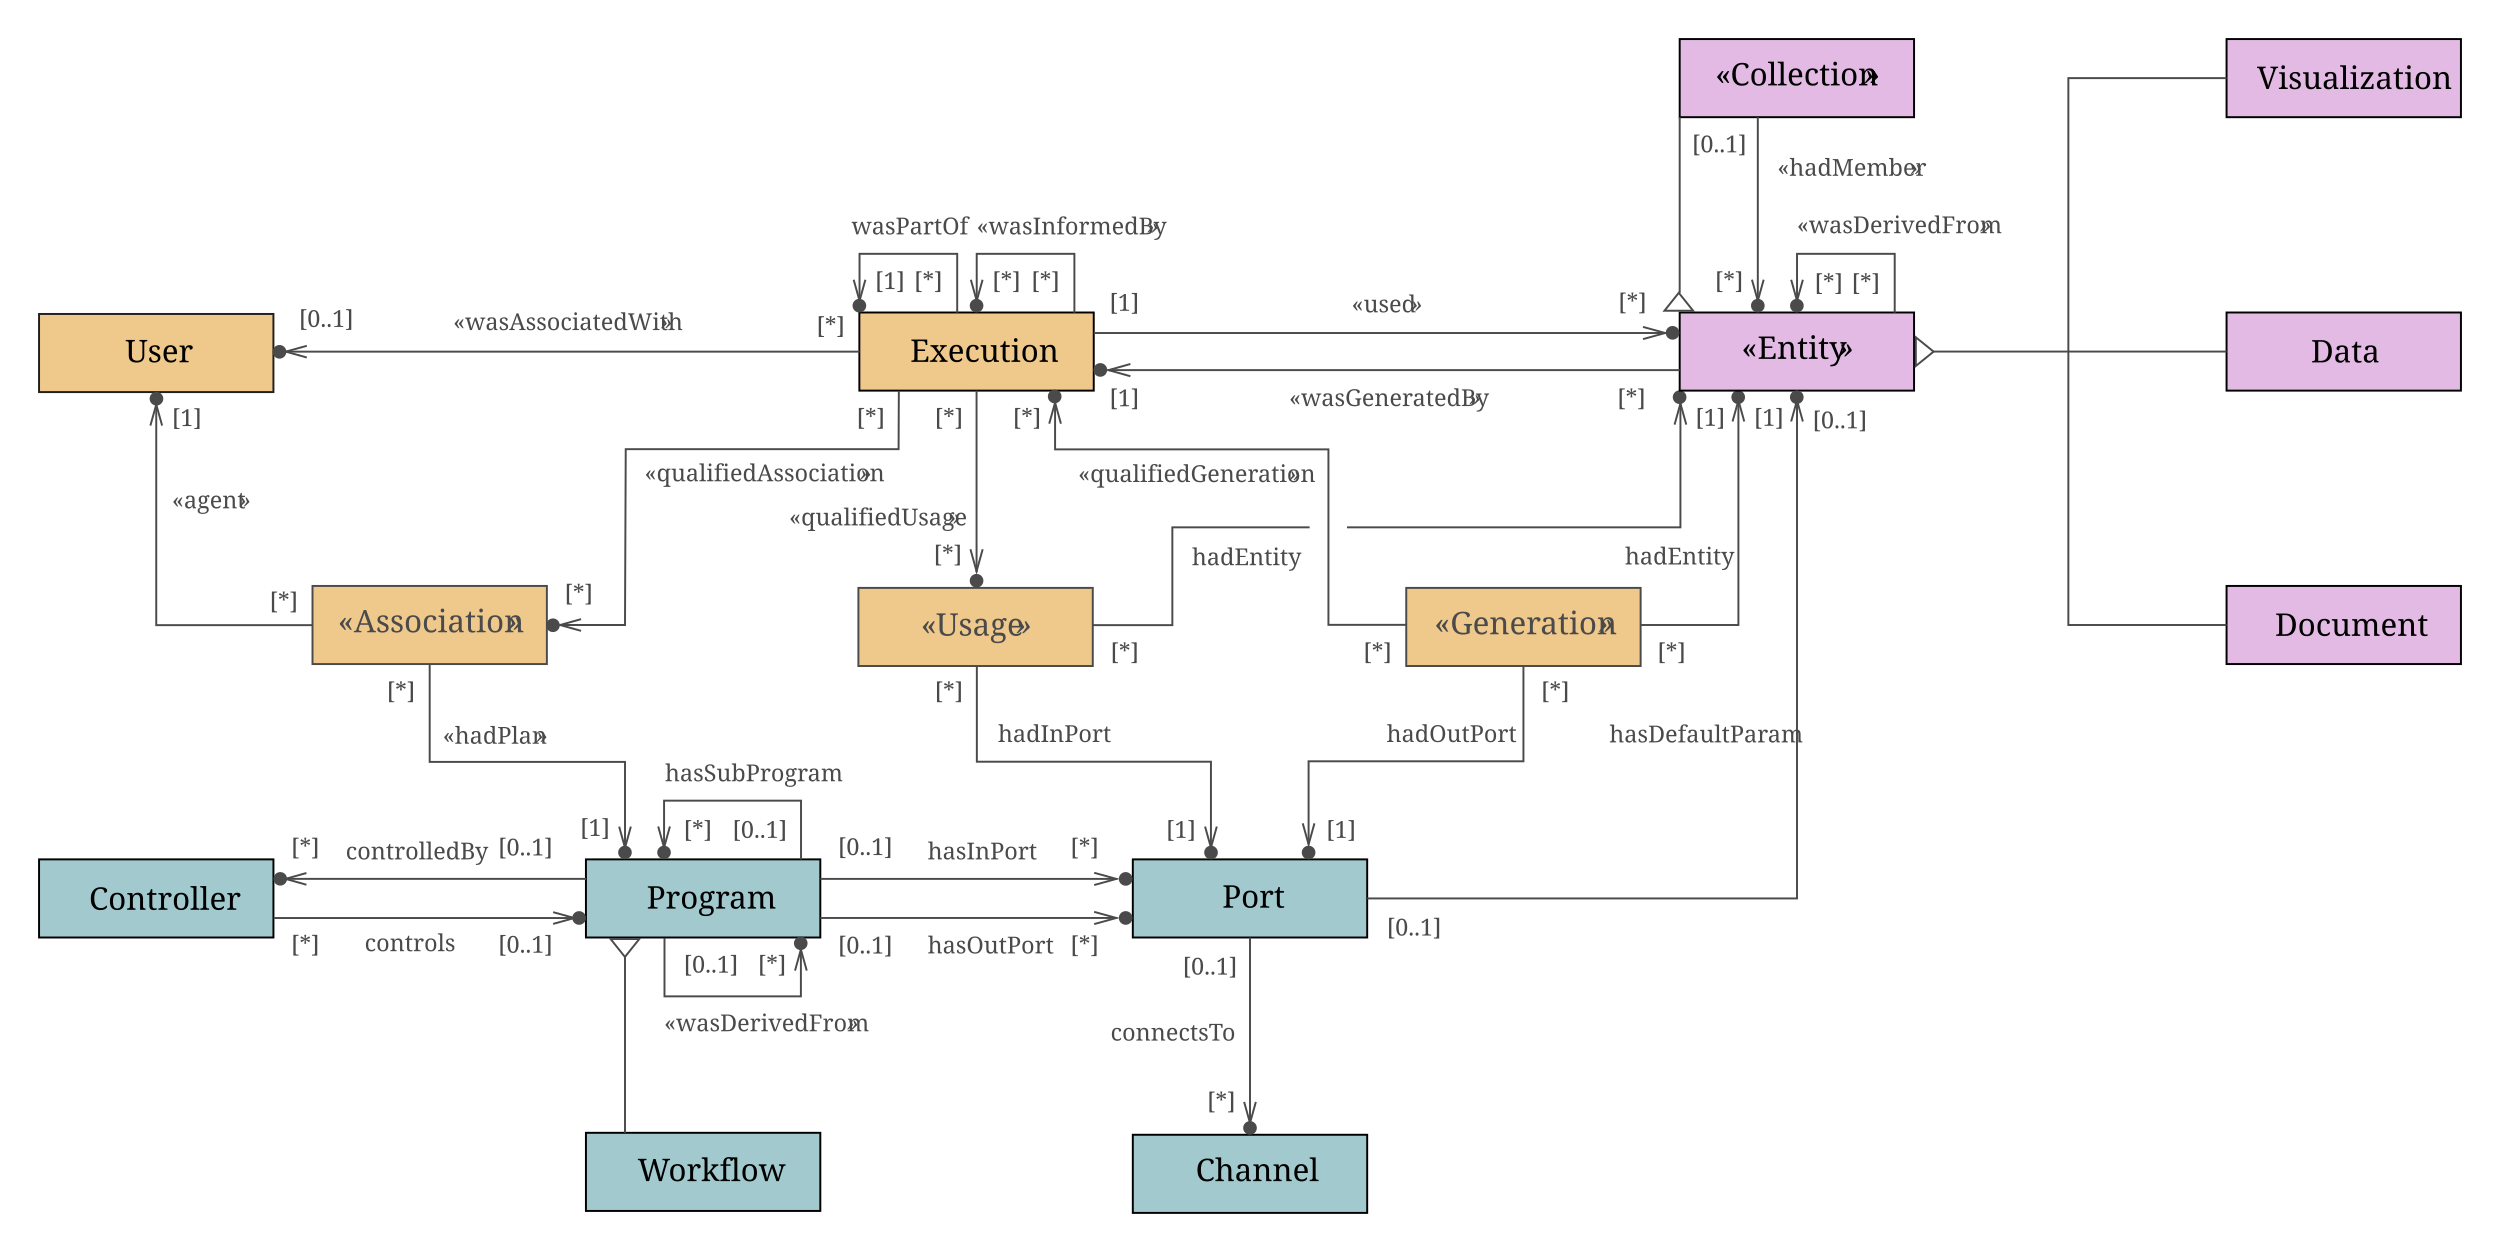
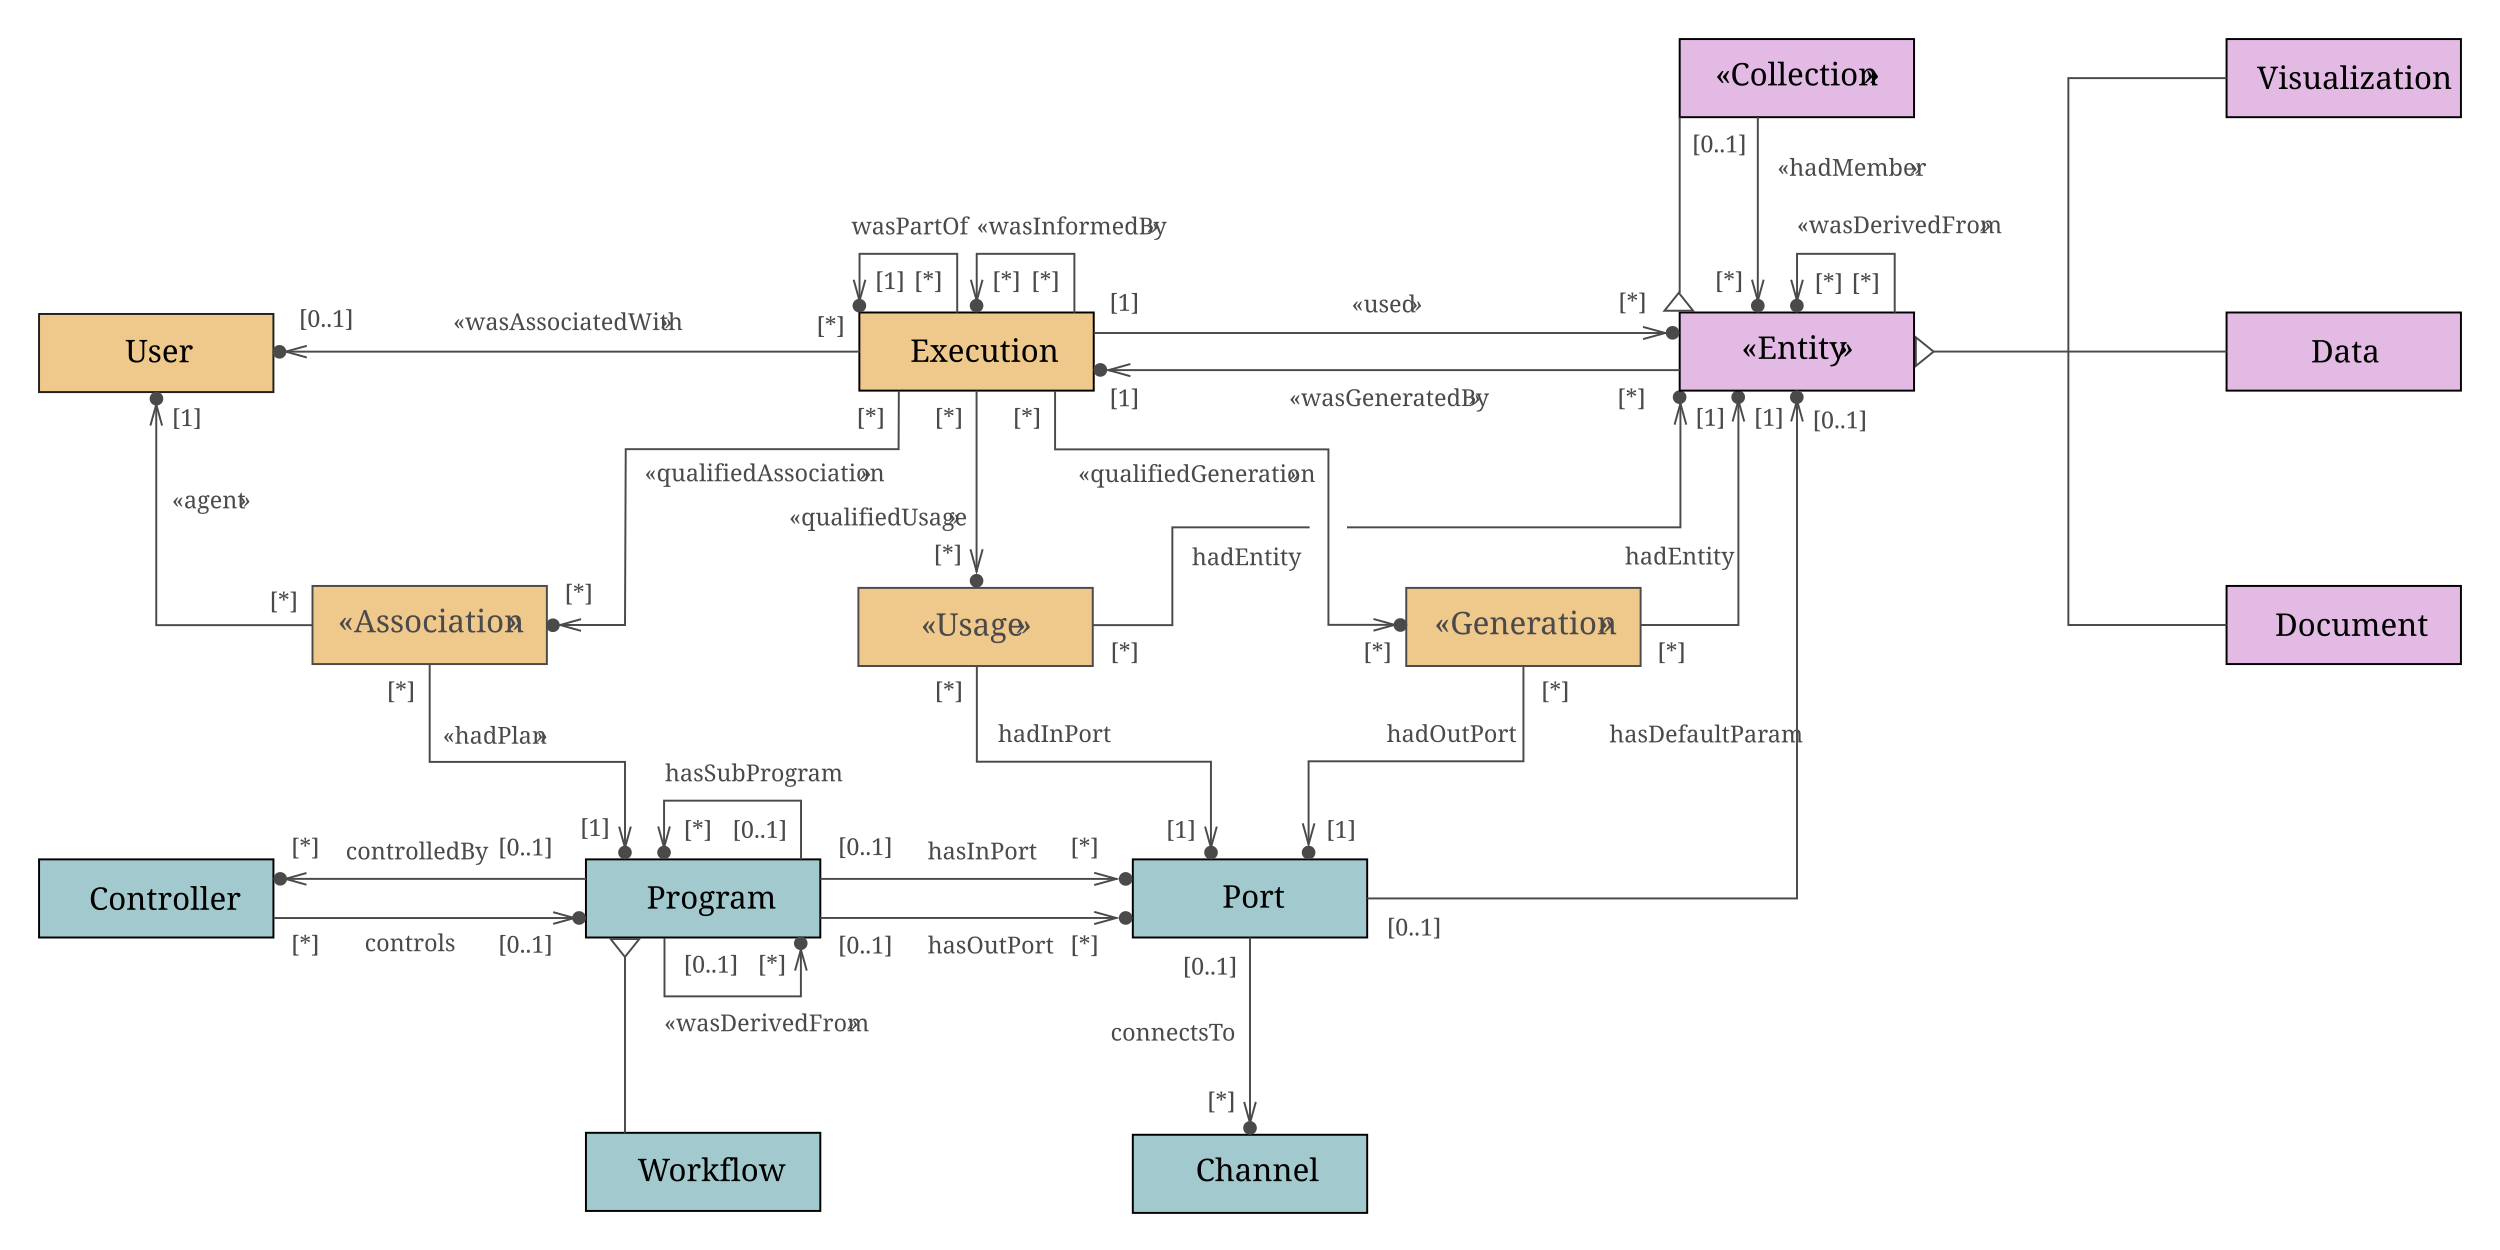
<svg xmlns="http://www.w3.org/2000/svg" width="1280px" height="640px" viewBox="0 0 1280 640" version="1.1">
  <defs />
  <g id="Page-1" stroke="none" stroke-width="1" fill="none" fill-rule="evenodd">
    <g id="provone-model">
      <g id="Path-+-Path" transform="translate(559, 206)" stroke="#4A4A4A">
        <polyline id="Path" points="0.557 114.071 41.244 114.071 41.244 63.996 111.53 63.996" />
        <path d="M130.663,63.996 L301.378,63.996 L301.378,0.601" id="Path" />
        <path id="Path-decoration-1" d="M304.378,11.401 L301.378,0.601 L298.378,11.401" />
      </g>
      <path d="M889.961,206.361 C891.618,206.361 892.961,205.018 892.961,203.361 C892.961,201.704 891.618,200.361 889.961,200.361 C888.304,200.361 886.961,201.704 886.961,203.361 C886.961,205.018 888.304,206.361 889.961,206.361 Z" id="Oval-3" stroke="#4A4A4A" fill="#4A4A4A" transform="translate(889.9608, 203.3608) rotate(156) translate(-889.9608, -203.3608) " />
      <path d="M859.961,206.361 C861.618,206.361 862.961,205.018 862.961,203.361 C862.961,201.704 861.618,200.361 859.961,200.361 C858.304,200.361 856.961,201.704 856.961,203.361 C856.961,205.018 858.304,206.361 859.961,206.361 Z" id="Oval-3" stroke="#4A4A4A" fill="#4A4A4A" transform="translate(859.9608, 203.3608) rotate(156) translate(-859.9608, -203.3608) " />
      <g id="User-Box-+-User" transform="translate(19.99237, 160.75)">
        <rect id="User-Box" stroke="#202020" fill="#EFC98C" x="0" y="0" width="120" height="40" />
        <text id="User" font-family="Cambria" font-size="16" font-weight="normal" fill="#000000">
          <tspan x="44.168" y="24.73">User</tspan>
        </text>
      </g>
      <g id="Execution-Box-+-Execution" transform="translate(438.9924, 160)">
        <rect id="Execution-Box" stroke="#000000" fill="#EFC98C" x="1" y="0" width="120" height="40" />
        <text id="Execution" font-family="Cambria" font-size="16" font-weight="normal" fill="#000000">
          <tspan x="27.043" y="25.27">Execution</tspan>
        </text>
      </g>
      <g id="Association-Box-+-Association" transform="translate(160, 300)">
        <rect id="Association-Box" stroke="#4A4A4A" fill="#EFC98C" x="0" y="0" width="120" height="40" />
        <text id="«Association»" font-family="Cambria" font-size="16" font-weight="normal" fill="#4A4A4A">
          <tspan x="12.945" y="23.734">«Association</tspan>
          <tspan x="99.555" y="23.734" font-family="Cambria-Italic, Cambria" font-style="italic">»</tspan>
        </text>
      </g>
      <g id="Association-Box-+-Association-2" transform="translate(439.5, 301)">
        <rect id="Association-Box" stroke="#4A4A4A" fill="#EFC98C" x="0" y="0" width="120" height="40" />
        <text id="«Usage»" font-family="Cambria" font-size="16" font-weight="normal" fill="#4A4A4A">
          <tspan x="31.965" y="24.471">«</tspan>
          <tspan x="39.77" y="24.471">Usage</tspan>
          <tspan x="80.535" y="24.471" font-family="Cambria-Italic, Cambria" font-style="italic">»</tspan>
        </text>
      </g>
      <g id="Association-Box-+-Association-3" transform="translate(720, 301)">
        <rect id="Association-Box" stroke="#4A4A4A" fill="#EFC98C" x="0" y="0" width="120" height="40" />
        <text id="«Generation»" font-family="Cambria" font-size="16" font-weight="normal" fill="#4A4A4A">
          <tspan x="14.336" y="23.734">«Generation</tspan>
          <tspan x="98.164" y="23.734" font-family="Cambria-Italic, Cambria" font-style="italic">»</tspan>
        </text>
      </g>
      <g id="Data-Box-+-Data" transform="translate(860, 160)">
        <rect id="Data-Box" stroke="#000000" fill="#E2BAE4" x="0" y="0" width="120" height="40" />
        <text id="«Entity»" font-family="Cambria" font-size="16" font-weight="normal" fill="#000000">
          <tspan x="31.613" y="23.734">«Entity</tspan>
          <tspan x="80.887" y="23.734" font-family="Cambria-Italic, Cambria" font-style="italic">»</tspan>
        </text>
      </g>
      <g id="Data-Box-+-Data-2" transform="translate(1140, 160)">
        <rect id="Data-Box" stroke="#000000" fill="#E2BAE4" x="0" y="0" width="120" height="40" />
        <text id="Data" font-family="Cambria" font-size="16" font-weight="normal" fill="#000000">
          <tspan x="43.2" y="25.56">Data</tspan>
        </text>
      </g>
      <g id="Data-Box-+-Data-5" transform="translate(1140, 300)">
        <rect id="Data-Box" stroke="#000000" fill="#E2BAE4" x="0" y="0" width="120" height="40" />
        <text id="Document" font-family="Cambria" font-size="16" font-weight="normal" fill="#000000">
          <tspan x="24.785" y="25.56">Document</tspan>
        </text>
      </g>
      <g id="Data-Box-+-Data-4" transform="translate(1140, 20)">
        <rect id="Data-Box" stroke="#000000" fill="#E2BAE4" x="0" y="0" width="120" height="40" />
        <text id="Visualization" font-family="Cambria" font-size="16" font-weight="normal" fill="#000000">
          <tspan x="15.609" y="25.56">Visualization</tspan>
        </text>
      </g>
      <g id="Collection-Box-+-Collection" transform="translate(860, 20)">
        <rect id="Collection-Box" stroke="#000000" fill="#E2BAE4" x="0" y="0" width="120" height="40" />
        <text id="«Collection»" font-family="Cambria" font-size="16" font-weight="normal" fill="#000000">
          <tspan x="18.188" y="23.734">«</tspan>
          <tspan x="25.992" y="23.734">Collection</tspan>
          <tspan x="94.312" y="23.734" font-family="Cambria-Italic, Cambria" font-style="italic">»</tspan>
        </text>
      </g>
      <g id="Controller-Box-+-Controller" transform="translate(20, 440)">
        <rect id="Controller-Box" stroke="#000000" fill="#A2CACE" x="0" y="0" width="120" height="40" />
        <text id="Controller" font-family="Cambria" font-size="16" font-weight="normal" fill="#000000">
          <tspan x="25.573" y="25.811">Controller</tspan>
        </text>
      </g>
      <rect id="Program-Box" stroke="#000000" fill="#A2CACE" x="300" y="440" width="120" height="40" />
      <text id="Program" font-family="Cambria" font-size="16" font-weight="normal" fill="#000000">
        <tspan x="331.078" y="465.199">Program</tspan>
      </text>
      <g id="Workflow-Box-+-Workflow" transform="translate(300, 580)">
        <rect id="Workflow-Box" stroke="#000000" fill="#A2CACE" x="0" y="0" width="120" height="40" />
        <text id="Workflow" font-family="Cambria" font-size="16" font-weight="normal" fill="#000000">
          <tspan x="26.444" y="24.73">Workflow</tspan>
        </text>
      </g>
      <g id="Container-Box-+-Channel" transform="translate(580, 581)">
        <rect id="Container-Box" stroke="#000000" fill="#A2CACE" x="0" y="0" width="120" height="40" />
        <text id="Channel" font-family="Cambria" font-size="16" font-weight="normal" fill="#000000">
          <tspan x="32.176" y="23.734">Channel</tspan>
        </text>
      </g>
      <g id="InputPort-Box-+-InputPort" transform="translate(580, 440)">
        <rect id="InputPort-Box" stroke="#000000" fill="#A2CACE" x="0" y="0" width="120" height="40" />
        <text id="Port" font-family="Cambria" font-size="16" font-weight="normal" fill="#000000">
          <tspan x="45.795" y="24.73">Port</tspan>
        </text>
      </g>
      <text id="wasPartOf" font-family="Cambria" font-size="12" font-weight="normal" fill="#4A4A4A">
        <tspan x="435.992" y="120">wasPartOf</tspan>
      </text>
      <text id="«hadMember»" font-family="Cambria" font-size="12" font-weight="normal" fill="#4A4A4A">
        <tspan x="910" y="90">«hadMember</tspan>
        <tspan x="977.998" y="90" font-family="Cambria-Italic, Cambria" font-style="italic">»</tspan>
      </text>
      <text id="«wasDerivedFrom»" font-family="Cambria" font-size="12" font-weight="normal" fill="#4A4A4A">
        <tspan x="340" y="528">«wasDerivedFrom</tspan>
        <tspan x="433.457" y="528" font-family="Cambria-Italic, Cambria" font-style="italic">»</tspan>
      </text>
      <text id="hasSubProgram" font-family="Cambria" font-size="12" font-weight="normal" fill="#4A4A4A">
        <tspan x="340.5" y="400">hasSubProgram</tspan>
      </text>
      <text id="«hadPlan»" font-family="Cambria" font-size="12" font-weight="normal" fill="#4A4A4A">
        <tspan x="226.683" y="380.801">«hadPlan</tspan>
        <tspan x="274.302" y="380.801" font-family="Cambria-Italic, Cambria" font-style="italic">»</tspan>
      </text>
      <text id="controlledBy" font-family="Cambria" font-size="12" font-weight="normal" fill="#4A4A4A">
        <tspan x="177" y="440">controlledBy</tspan>
      </text>
      <text id="controls" font-family="Cambria" font-size="12" font-weight="normal" fill="#4A4A4A">
        <tspan x="186.683" y="487">controls</tspan>
      </text>
      <text id="[*]" font-family="Cambria" font-size="12" font-weight="normal" fill="#4A4A4A">
        <tspan x="149" y="487.735">[*]</tspan>
      </text>
      <text id="[*]-5" font-family="Cambria" font-size="12" font-weight="normal" fill="#4A4A4A">
        <tspan x="388" y="498">[*]</tspan>
      </text>
      <text id="[*]-2" font-family="Cambria" font-size="12" font-weight="normal" fill="#4A4A4A">
        <tspan x="149.008" y="438">[*]</tspan>
      </text>
      <text id="[*]-12" font-family="Cambria" font-size="12" font-weight="normal" fill="#4A4A4A">
        <tspan x="507.992" y="148">[*]</tspan>
      </text>
      <text id="[*]-13" font-family="Cambria" font-size="12" font-weight="normal" fill="#4A4A4A">
        <tspan x="527.992" y="148">[*]</tspan>
      </text>
      <text id="[*]-17" font-family="Cambria" font-size="12" font-weight="normal" fill="#4A4A4A">
        <tspan x="878" y="148">[*]</tspan>
      </text>
      <text id="«wasDerivedFrom»" font-family="Cambria" font-size="12" font-weight="normal" fill="#4A4A4A">
        <tspan x="920" y="119.4">«wasDerivedFrom</tspan>
        <tspan x="1013.457" y="119.4" font-family="Cambria-Italic, Cambria" font-style="italic">»</tspan>
      </text>
      <text id="[*]-18" font-family="Cambria" font-size="12" font-weight="normal" fill="#4A4A4A">
        <tspan x="948" y="149">[*]</tspan>
      </text>
      <text id="[*]-19" font-family="Cambria" font-size="12" font-weight="normal" fill="#4A4A4A">
        <tspan x="929" y="149">[*]</tspan>
      </text>
      <text id="[0..1]" font-family="Cambria" font-size="12" font-weight="normal" fill="#4A4A4A">
        <tspan x="866.263" y="78">[0..1]</tspan>
      </text>
      <text id="[0..1]-3" font-family="Cambria" font-size="12" font-weight="normal" fill="#4A4A4A">
        <tspan x="928" y="219.303">[0..1]</tspan>
      </text>
      <text id="[0..1]" font-family="Cambria" font-size="12" font-weight="normal" fill="#4A4A4A">
        <tspan x="710" y="479">[0..1]</tspan>
      </text>
      <text id="[*]-14" font-family="Cambria" font-size="12" font-weight="normal" fill="#4A4A4A">
        <tspan x="467.992" y="148">[*]</tspan>
      </text>
      <text id="[1]" font-family="Cambria" font-size="12" font-weight="normal" fill="#4A4A4A">
        <tspan x="447.992" y="148">[1]</tspan>
      </text>
      <text id="[*]-9" font-family="Cambria" font-size="12" font-weight="normal" fill="#4A4A4A">
        <tspan x="198" y="358">[*]</tspan>
      </text>
      <text id="[*]-6" font-family="Cambria" font-size="12" font-weight="normal" fill="#4A4A4A">
        <tspan x="350" y="429">[*]</tspan>
      </text>
      <text id="[0..1]" font-family="Cambria" font-size="12" font-weight="normal" fill="#4A4A4A">
        <tspan x="255" y="487.801">[0..1]</tspan>
      </text>
      <text id="[0..1]" font-family="Cambria" font-size="12" font-weight="normal" fill="#4A4A4A">
        <tspan x="350" y="498">[0..1]</tspan>
      </text>
      <text id="hasOutPort" font-family="Cambria" font-size="12" font-weight="normal" fill="#4A4A4A">
        <tspan x="475" y="488.158">hasOutPort</tspan>
      </text>
      <text id="[*]-7" font-family="Cambria" font-size="12" font-weight="normal" fill="#4A4A4A">
        <tspan x="548" y="488">[*]</tspan>
      </text>
      <text id="[0..1]" font-family="Cambria" font-size="12" font-weight="normal" fill="#4A4A4A">
        <tspan x="429" y="488.199">[0..1]</tspan>
      </text>
      <text id="[1]-7" font-family="Cambria" font-size="12" font-weight="normal" fill="#4A4A4A">
        <tspan x="297" y="428">[1]</tspan>
      </text>
      <text id="«wasAssociatedWith»" font-family="Cambria" font-size="12" font-weight="normal" fill="#4A4A4A">
        <tspan x="232" y="169">«wasAssociatedWith</tspan>
        <tspan x="338.119" y="169" font-family="Cambria-Italic, Cambria" font-style="italic">»</tspan>
      </text>
      <text id="«agent»" font-family="Cambria" font-size="12" font-weight="normal" fill="#4A4A4A">
        <tspan x="88" y="260.25">«agent</tspan>
        <tspan x="122.254" y="260.25" font-family="Cambria-Italic, Cambria" font-style="italic">»</tspan>
      </text>
      <text id="[1]" font-family="Cambria" font-size="12" font-weight="normal" fill="#4A4A4A">
        <tspan x="88" y="218.132">[1]</tspan>
      </text>
      <text id="[0..1]" font-family="Cambria" font-size="12" font-weight="normal" fill="#4A4A4A">
        <tspan x="153" y="167.403">[0..1]</tspan>
      </text>
      <text id="[*]" font-family="Cambria" font-size="12" font-weight="normal" fill="#4A4A4A">
        <tspan x="138" y="312">[*]</tspan>
      </text>
      <text id="[*]-11" font-family="Cambria" font-size="12" font-weight="normal" fill="#4A4A4A">
        <tspan x="417.992" y="171">[*]</tspan>
      </text>
      <text id="[*]-10" font-family="Cambria" font-size="12" font-weight="normal" fill="#4A4A4A">
        <tspan x="438.535" y="218">[*]</tspan>
      </text>
      <text id="[*]-22" font-family="Cambria" font-size="12" font-weight="normal" fill="#4A4A4A">
        <tspan x="478.535" y="218">[*]</tspan>
      </text>
      <text id="[*]-25" font-family="Cambria" font-size="12" font-weight="normal" fill="#4A4A4A">
        <tspan x="478.535" y="358">[*]</tspan>
      </text>
      <text id="[*]-28" font-family="Cambria" font-size="12" font-weight="normal" fill="#4A4A4A">
        <tspan x="789" y="358">[*]</tspan>
      </text>
      <text id="[*]" font-family="Cambria" font-size="12" font-weight="normal" fill="#4A4A4A">
        <tspan x="518.535" y="218">[*]</tspan>
      </text>
      <text id="[*]-26" font-family="Cambria" font-size="12" font-weight="normal" fill="#4A4A4A">
        <tspan x="568.535" y="338">[*]</tspan>
      </text>
      <text id="[*]-27" font-family="Cambria" font-size="12" font-weight="normal" fill="#4A4A4A">
        <tspan x="848.535" y="338">[*]</tspan>
      </text>
      <text id="[*]" font-family="Cambria" font-size="12" font-weight="normal" fill="#4A4A4A">
        <tspan x="289" y="308">[*]</tspan>
      </text>
      <text id="[*]" font-family="Cambria" font-size="12" font-weight="normal" fill="#4A4A4A">
        <tspan x="478" y="288">[*]</tspan>
      </text>
      <text id="[*]" font-family="Cambria" font-size="12" font-weight="normal" fill="#4A4A4A">
        <tspan x="698" y="338">[*]</tspan>
      </text>
      <text id="[0..1]" font-family="Cambria" font-size="12" font-weight="normal" fill="#4A4A4A">
        <tspan x="255" y="438">[0..1]</tspan>
      </text>
      <text id="[0..1]" font-family="Cambria" font-size="12" font-weight="normal" fill="#4A4A4A">
        <tspan x="375" y="429">[0..1]</tspan>
      </text>
      <g id="Collection-Subclass-arrow" transform="translate(852, 60)" stroke="#4A4A4A">
        <polygon id="Triangle-1" points="0.194 99.099 7.535 89.92 14.876 99.099" />
        <path d="M8,89.5 L8,0.5" id="Line" stroke-linecap="square" />
      </g>
      <g id="Collection-Subclass-arrow-2" transform="translate(1060, 180) rotate(-270) translate(-1060, -180) translate(1052.5, 100)" stroke="#4A4A4A">
        <polygon id="Triangle-1" points="0.194 159.098 7.535 150.003 14.876 159.098" />
        <path d="M7.5,149.586 L7.5,0.499" id="Line" stroke-linecap="square" />
      </g>
      <g id="Workflow-Subclass-arrow" transform="translate(319.5, 530.5) rotate(-180) translate(-319.5, -530.5) translate(311.5, 480)" stroke="#4A4A4A">
        <polygon id="Triangle-1" points="0.19 100.225 7.531 91.047 14.872 100.225" />
        <path d="M7.5,90.5 L7.5,1.499" id="Line" stroke-linecap="square" />
      </g>
      <text id="hasInPort" font-family="Cambria" font-size="12" font-weight="normal" fill="#4A4A4A">
        <tspan x="475" y="440">hasInPort</tspan>
      </text>
      <text id="[*]-8" font-family="Cambria" font-size="12" font-weight="normal" fill="#4A4A4A">
        <tspan x="548" y="438">[*]</tspan>
      </text>
      <text id="[0..1]" font-family="Cambria" font-size="12" font-weight="normal" fill="#4A4A4A">
        <tspan x="429" y="437.801">[0..1]</tspan>
      </text>
      <polyline id="Path-53" stroke="#4A4A4A" points="1140 40 1059 40 1059 180" />
      <polyline id="Path-55" stroke="#4A4A4A" transform="translate(1099.5, 250) scale(1, -1) translate(-1099.5, -250) " points="1140 180 1059 180 1059 320" />
      <text id="connectsTo" font-family="Cambria" font-size="12" font-weight="normal" fill="#4A4A4A">
        <tspan x="568.6" y="532.783">connectsTo</tspan>
      </text>
      <text id="[*]-23" font-family="Cambria" font-size="12" font-weight="normal" fill="#4A4A4A">
        <tspan x="618" y="568">[*]</tspan>
      </text>
      <text id="[0..1]" font-family="Cambria" font-size="12" font-weight="normal" fill="#4A4A4A">
        <tspan x="605.5" y="499">[0..1]</tspan>
      </text>
      <path d="M640,580.5 C641.657,580.5 643,579.157 643,577.5 C643,575.843 641.657,574.5 640,574.5 C638.343,574.5 637,575.843 637,577.5 C637,579.157 638.343,580.5 640,580.5 Z" id="Oval-2" stroke="#4A4A4A" fill="#4A4A4A" transform="translate(640, 577.5) rotate(-180) translate(-640, -577.5) " />
      <g id="Oval-2-+-Line-9" transform="translate(499.5, 450) rotate(-270) translate(-499.5, -450) translate(496, 369.5)" stroke="#4A4A4A">
        <path d="M3.5,6.654 C5.157,6.654 6.5,5.311 6.5,3.654 C6.5,1.997 5.157,0.654 3.5,0.654 C1.843,0.654 0.5,1.997 0.5,3.654 C0.5,5.311 1.843,6.654 3.5,6.654 Z" id="Oval-2" fill="#4A4A4A" />
        <path d="M3.5,159.507 L3.5,8.5" id="Line-8" stroke-linecap="square" />
        <path id="Line-8-decoration-1" d="M6.5,19.3 L3.5,8.5 L0.5,19.3" stroke-linecap="square" />
      </g>
      <g id="Oval-2-+-Line-10" transform="translate(499.5, 470) rotate(-270) translate(-499.5, -470) translate(496, 389.5)" stroke="#4A4A4A">
        <path d="M3.5,6.654 C5.157,6.654 6.5,5.311 6.5,3.654 C6.5,1.997 5.157,0.654 3.5,0.654 C1.843,0.654 0.5,1.997 0.5,3.654 C0.5,5.311 1.843,6.654 3.5,6.654 Z" id="Oval-2" fill="#4A4A4A" />
        <path d="M3.5,159.507 L3.5,8.5" id="Line-8" stroke-linecap="square" />
        <path id="Line-8-decoration-1" d="M6.5,19.3 L3.5,8.5 L0.5,19.3" stroke-linecap="square" />
      </g>
      <g id="Oval-2-+-Line-14" transform="translate(499.5, 263.5) rotate(-180) translate(-499.5, -263.5) translate(496.5, 227)" stroke="#4A4A4A">
        <path d="M2.5,5.654 C4.157,5.654 5.5,4.311 5.5,2.654 C5.5,0.997 4.157,-0.346 2.5,-0.346 C0.843,-0.346 -0.5,0.997 -0.5,2.654 C-0.5,4.311 0.843,5.654 2.5,5.654 Z" id="Oval-2" fill="#4A4A4A" />
        <path d="M2.5,99.501 L2.5,7.5" id="Line-8" stroke-linecap="square" />
        <path id="Line-8-decoration-1" d="M5.5,18.3 L2.5,7.5 L-0.5,18.3" stroke-linecap="square" />
      </g>
      <path d="M319.984,439.434 C321.632,439.434 322.968,438.106 322.968,436.467 C322.968,434.828 321.632,433.5 319.984,433.5 C318.336,433.5 317,434.828 317,436.467 C317,438.106 318.336,439.434 319.984,439.434 Z" id="Oval-2" stroke="#4A4A4A" fill="#4A4A4A" transform="translate(319.984, 436.4672) rotate(-180) translate(-319.984, -436.4672) " />
      <path d="M296.5,473 C298.157,473 299.5,471.657 299.5,470 C299.5,468.343 298.157,467 296.5,467 C294.843,467 293.5,468.343 293.5,470 C293.5,471.657 294.843,473 296.5,473 Z" id="Oval-10" stroke="#4A4A4A" fill="#4A4A4A" transform="translate(296.5, 470) rotate(-180) translate(-296.5, -470) " />
      <path d="M143.484,452.934 C145.132,452.934 146.468,451.606 146.468,449.967 C146.468,448.328 145.132,447 143.484,447 C141.836,447 140.5,448.328 140.5,449.967 C140.5,451.606 141.836,452.934 143.484,452.934 Z" id="Oval-11" stroke="#4A4A4A" fill="#4A4A4A" transform="translate(143.484, 449.9672) rotate(-180) translate(-143.484, -449.9672) " />
      <path d="M339.984,439.434 C341.632,439.434 342.968,438.106 342.968,436.467 C342.968,434.828 341.632,433.5 339.984,433.5 C338.336,433.5 337,434.828 337,436.467 C337,438.106 338.336,439.434 339.984,439.434 Z" id="Oval-9" stroke="#4A4A4A" fill="#4A4A4A" transform="translate(339.984, 436.4672) rotate(-180) translate(-339.984, -436.4672) " />
      <path d="M409.984,485.934 C411.632,485.934 412.968,484.606 412.968,482.967 C412.968,481.328 411.632,480 409.984,480 C408.336,480 407,481.328 407,482.967 C407,484.606 408.336,485.934 409.984,485.934 Z" id="Oval-8" stroke="#4A4A4A" fill="#4A4A4A" transform="translate(409.984, 482.9672) rotate(-180) translate(-409.984, -482.9672) " />
      <path d="M670,439.5 C671.657,439.5 673,438.157 673,436.5 C673,434.843 671.657,433.5 670,433.5 C668.343,433.5 667,434.843 667,436.5 C667,438.157 668.343,439.5 670,439.5 Z" id="Oval-2" stroke="#4A4A4A" fill="#4A4A4A" />
      <path d="M283.104,323.132 C284.761,323.132 286.104,321.789 286.104,320.132 C286.104,318.475 284.761,317.132 283.104,317.132 C281.447,317.132 280.104,318.475 280.104,320.132 C280.104,321.789 281.447,323.132 283.104,323.132 Z" id="Oval-2" stroke="#4A4A4A" fill="#4A4A4A" transform="translate(283.1037, 320.1319) rotate(204) translate(-283.1037, -320.1319) " />
      <path d="M143.104,183.132 C144.761,183.132 146.104,181.789 146.104,180.132 C146.104,178.475 144.761,177.132 143.104,177.132 C141.447,177.132 140.104,178.475 140.104,180.132 C140.104,181.789 141.447,183.132 143.104,183.132 Z" id="Oval-6" stroke="#4A4A4A" fill="#4A4A4A" />
      <path d="M80.104,207.132 C81.761,207.132 83.104,205.789 83.104,204.132 C83.104,202.475 81.761,201.132 80.104,201.132 C78.447,201.132 77.104,202.475 77.104,204.132 C77.104,205.789 78.447,207.132 80.104,207.132 Z" id="Oval-7" stroke="#4A4A4A" fill="#4A4A4A" />
-       <path d="M540,206 C541.657,206 543,204.657 543,203 C543,201.343 541.657,200 540,200 C538.343,200 537,201.343 537,203 C537,204.657 538.343,206 540,206 Z" id="Oval-5" stroke="#4A4A4A" fill="#4A4A4A" />
+       <path d="M717,323 C718.657,323 720,321.657 720,320 C720,318.343 718.657,317 717,317 C715.343,317 714,318.343 714,320 C714,321.657 715.343,323 717,323 Z" id="Oval-5" stroke="#4A4A4A" fill="#4A4A4A" />
      <text id="«wasInformedBy»" font-family="Cambria" font-size="12" font-weight="normal" fill="#4A4A4A">
        <tspan x="500" y="120">«wasInformedBy</tspan>
        <tspan x="587.105" y="120" font-family="Cambria-Italic, Cambria" font-style="italic">»</tspan>
      </text>
      <text id="[*]-15" font-family="Cambria" font-size="12" font-weight="normal" fill="#4A4A4A">
        <tspan x="828.5" y="158.903">[*]</tspan>
      </text>
      <text id="[1]-10" font-family="Cambria" font-size="12" font-weight="normal" fill="#4A4A4A">
        <tspan x="568" y="159.121">[1]</tspan>
      </text>
      <text id="«wasGeneratedBy»" font-family="Cambria" font-size="12" font-weight="normal" fill="#4A4A4A">
        <tspan x="660" y="207.903">«wasGeneratedBy</tspan>
        <tspan x="752.021" y="207.903" font-family="Cambria-Italic, Cambria" font-style="italic">»</tspan>
      </text>
      <text id="«qualifiedGeneration" font-family="Cambria" font-size="12" font-weight="normal" fill="#4A4A4A">
        <tspan x="552" y="246.801">«qualifiedGeneration</tspan>
        <tspan x="659.783" y="246.801" font-family="Cambria-Italic, Cambria" font-style="italic">»</tspan>
      </text>
      <text id="«qualifiedUsage»" font-family="Cambria" font-size="12" font-weight="normal" fill="#4A4A4A">
        <tspan x="404" y="269">«qualifiedUsage</tspan>
        <tspan x="485.545" y="269" font-family="Cambria-Italic, Cambria" font-style="italic">»</tspan>
      </text>
      <text id="«qualifiedAssociatio" font-family="Cambria" font-size="12" font-weight="normal" fill="#4A4A4A">
        <tspan x="330" y="246.399">«qualifiedAssociation</tspan>
        <tspan x="440.074" y="246.399" font-family="Cambria-Italic, Cambria" font-style="italic">»</tspan>
      </text>
      <text id="hadEntity" font-family="Cambria" font-size="12" font-weight="normal" fill="#4A4A4A">
        <tspan x="610.29" y="289.379">hadEntity</tspan>
      </text>
      <text id="«used»" font-family="Cambria" font-size="12" font-weight="normal" fill="#4A4A4A">
        <tspan x="691.992" y="159.903">«used</tspan>
        <tspan x="722.139" y="159.903" font-family="Cambria-Italic, Cambria" font-style="italic">»</tspan>
      </text>
      <text id="hadOutPort" font-family="Cambria" font-size="12" font-weight="normal" fill="#4A4A4A">
        <tspan x="709.992" y="379.903">hadOutPort</tspan>
      </text>
      <text id="hadInPort" font-family="Cambria" font-size="12" font-weight="normal" fill="#4A4A4A">
        <tspan x="510.992" y="379.903">hadInPort</tspan>
      </text>
      <text id="[*]-16" font-family="Cambria" font-size="12" font-weight="normal" fill="#4A4A4A">
        <tspan x="828" y="208">[*]</tspan>
      </text>
      <text id="[1]-11" font-family="Cambria" font-size="12" font-weight="normal" fill="#4A4A4A">
        <tspan x="568" y="208">[1]</tspan>
      </text>
      <text id="[1]-12" font-family="Cambria" font-size="12" font-weight="normal" fill="#4A4A4A">
        <tspan x="597" y="429">[1]</tspan>
      </text>
      <text id="[1]-15" font-family="Cambria" font-size="12" font-weight="normal" fill="#4A4A4A">
        <tspan x="679" y="429">[1]</tspan>
      </text>
      <text id="[1]-13" font-family="Cambria" font-size="12" font-weight="normal" fill="#4A4A4A">
        <tspan x="868" y="218">[1]</tspan>
      </text>
      <text id="[1]-14" font-family="Cambria" font-size="12" font-weight="normal" fill="#4A4A4A">
        <tspan x="898" y="218">[1]</tspan>
      </text>
      <g id="Oval-2-+-Line-17" transform="translate(560.3669, 166.9034)" stroke="#4A4A4A">
        <path d="M296,6.5 C297.657,6.5 299,5.157 299,3.5 C299,1.843 297.657,0.5 296,0.5 C294.343,0.5 293,1.843 293,3.5 C293,5.157 294.343,6.5 296,6.5 Z" id="Oval-2" fill="#4A4A4A" />
        <path d="M0.133,3.597 L292.133,3.597" id="Line-8" stroke-linecap="square" />
        <path id="Line-8-decoration-1" d="M281.333,6.597 L292.133,3.597 L281.333,0.597" stroke-linecap="square" />
      </g>
      <path d="M563.367,192.403 C565.024,192.403 566.367,191.06 566.367,189.403 C566.367,187.747 565.024,186.403 563.367,186.403 C561.71,186.403 560.367,187.747 560.367,189.403 C560.367,191.06 561.71,192.403 563.367,192.403 Z" id="Oval-2" stroke="#4A4A4A" fill="#4A4A4A" />
      <path d="M500,159.5 C501.657,159.5 503,158.157 503,156.5 C503,154.843 501.657,153.5 500,153.5 C498.343,153.5 497,154.843 497,156.5 C497,158.157 498.343,159.5 500,159.5 Z" id="Oval-13" stroke="#4A4A4A" fill="#4A4A4A" />
      <path d="M567.5,189.5 L859.5,189.5" id="Line-8" stroke="#4A4A4A" stroke-linecap="square" />
      <path id="Line-8-decoration-1" d="M578.3,192.5 L567.5,189.5 L578.3,186.5" stroke="#4A4A4A" stroke-linecap="square" />
      <path d="M620.039,439.5 C621.696,439.5 623.039,438.157 623.039,436.5 C623.039,434.843 621.696,433.5 620.039,433.5 C618.382,433.5 617.039,434.843 617.039,436.5 C617.039,438.157 618.382,439.5 620.039,439.5 Z" id="Oval-2" stroke="#4A4A4A" fill="#4A4A4A" />
      <path d="M919.961,206.361 C921.618,206.361 922.961,205.018 922.961,203.361 C922.961,201.704 921.618,200.361 919.961,200.361 C918.304,200.361 916.961,201.704 916.961,203.361 C916.961,205.018 918.304,206.361 919.961,206.361 Z" id="Oval-3" stroke="#4A4A4A" fill="#4A4A4A" transform="translate(919.9608, 203.3608) rotate(156) translate(-919.9608, -203.3608) " />
      <text id="hasDefaultParam" font-family="Cambria" font-size="12" font-weight="normal" fill="#4A4A4A">
        <tspan x="832" y="289">hadEntity</tspan>
      </text>
      <text id="hasDefaultParam-2" font-family="Cambria" font-size="12" font-weight="normal" fill="#4A4A4A">
        <tspan x="824" y="380.097">hasDefaultParam</tspan>
      </text>
      <polyline id="Path-71" stroke="#4A4A4A" points="700 460 920.063 460 920.063 205" />
      <path id="Path-71-decoration-1" d="M923.063,215.8 L920.063,205 L917.063,215.8" stroke="#4A4A4A" />
      <polyline id="Path-73" stroke="#4A4A4A" points="840 320 890.063 320 890.063 205" />
      <path id="Path-73-decoration-1" d="M893.063,215.8 L890.063,205 L887.063,215.8" stroke="#4A4A4A" />
-       <polyline id="Path-52" stroke="#4A4A4A" points="540.202 206.119 540.202 230.081 680.158 230.081 680.158 319.921 720 319.921" />
-       <path id="Path-52-decoration-1" d="M537.202,216.919 L540.202,206.119 L543.202,216.919" stroke="#4A4A4A" />
+       <polyline id="Path-52" stroke="#4A4A4A" points="540.202 200.119 540.202 230.081 680.158 230.081 680.158 319.921 714 319.921" />
+       <path id="Path-52-decoration-1" d="M703.2,322.921 L714,319.921 L703.2,316.921" stroke="#4A4A4A" />
      <polyline id="Path-53" stroke="#4A4A4A" points="460.203 200.106 460.078 229.965 320.375 229.965 320 320 286.698 320" />
      <path id="Path-53-decoration-1" d="M297.498,317 L286.698,320 L297.498,323" stroke="#4A4A4A" />
      <path d="M440.13,180.042 L146.283,180.042" id="Path-55" stroke="#4A4A4A" />
      <path id="Path-55-decoration-1" d="M157.083,177.042 L146.283,180.042 L157.083,183.042" stroke="#4A4A4A" />
      <polyline id="Path-50" stroke="#4A4A4A" points="160 320.077 80 320.077 80 207.094" />
      <path id="Path-50-decoration-1" d="M83,217.894 L80,207.094 L77,217.894" stroke="#4A4A4A" />
      <polyline id="Path-50" stroke="#4A4A4A" points="500.143 341.024 500.143 389.999 620 389.999 620 433.994" />
      <path id="Path-50-decoration-1" d="M617,423.194 L620,433.994 L623,423.194" stroke="#4A4A4A" />
      <polyline id="Path-49" stroke="#4A4A4A" points="340.22 480.207 340.22 510.137 410.057 510.137 410.057 486.153" />
      <path id="Path-49-decoration-1" d="M413.057,496.953 L410.057,486.153 L407.057,496.953" stroke="#4A4A4A" />
      <polyline id="Path-48" stroke="#4A4A4A" points="410.126 440.05 410.126 409.937 340 409.937 340 433.954" />
      <path id="Path-48-decoration-1" d="M337,423.154 L340,433.954 L343,423.154" stroke="#4A4A4A" />
      <path d="M140.072,470.028 L294.012,470.028" id="Path-43" stroke="#4A4A4A" />
      <path id="Path-43-decoration-1" d="M283.212,473.028 L294.012,470.028 L283.212,467.028" stroke="#4A4A4A" />
      <path d="M300.11,449.979 L146.102,449.979" id="Path-44" stroke="#4A4A4A" />
      <path id="Path-44-decoration-1" d="M156.902,446.979 L146.102,449.979 L156.902,452.979" stroke="#4A4A4A" />
      <polyline id="Path-45" stroke="#4A4A4A" points="220 340 220 390.091 320 390.091 320 434.026" />
      <path id="Path-45-decoration-1" d="M317,423.226 L320,434.026 L323,423.226" stroke="#4A4A4A" />
      <polyline id="Path-40" stroke="#4A4A4A" points="550.09 160.12 550.09 129.959 500.079 129.959 500.079 154.03" />
      <path id="Path-40-decoration-1" d="M497.079,143.23 L500.079,154.03 L503.079,143.23" stroke="#4A4A4A" />
      <path d="M920,159.5 C921.657,159.5 923,158.157 923,156.5 C923,154.843 921.657,153.5 920,153.5 C918.343,153.5 917,154.843 917,156.5 C917,158.157 918.343,159.5 920,159.5 Z" id="Oval-15" stroke="#4A4A4A" fill="#4A4A4A" />
      <path d="M900,159.5 C901.657,159.5 903,158.157 903,156.5 C903,154.843 901.657,153.5 900,153.5 C898.343,153.5 897,154.843 897,156.5 C897,158.157 898.343,159.5 900,159.5 Z" id="Oval-16" stroke="#4A4A4A" fill="#4A4A4A" />
      <polyline id="Path-42" stroke="#4A4A4A" points="970.09 160.12 970.09 129.959 920.079 129.959 920.079 154.03" />
      <path id="Path-42-decoration-1" d="M917.079,143.23 L920.079,154.03 L923.079,143.23" stroke="#4A4A4A" />
      <path d="M440,159.5 C441.657,159.5 443,158.157 443,156.5 C443,154.843 441.657,153.5 440,153.5 C438.343,153.5 437,154.843 437,156.5 C437,158.157 438.343,159.5 440,159.5 Z" id="Oval-14" stroke="#4A4A4A" fill="#4A4A4A" />
      <polyline id="Path-41" stroke="#4A4A4A" points="490.09 160.12 490.09 129.959 440.079 129.959 440.079 154.03" />
      <path id="Path-41-decoration-1" d="M437.079,143.23 L440.079,154.03 L443.079,143.23" stroke="#4A4A4A" />
      <path d="M900,60 L900,154" id="Path-38" stroke="#4A4A4A" />
      <path id="Path-38-decoration-1" d="M897,143.2 L900,154 L903,143.2" stroke="#4A4A4A" />
      <polyline id="Path-35" stroke="#4A4A4A" points="780 341.347 780 389.784 670 389.784 670 432.347" />
      <path id="Path-35-decoration-1" d="M667,421.547 L670,432.347 L673,421.547" stroke="#4A4A4A" />
      <path d="M640,480 L640,574.993" id="Path-35" stroke="#4A4A4A" />
      <path id="Path-35-decoration-1" d="M637,564.193 L640,574.993 L643,564.193" stroke="#4A4A4A" />
    </g>
  </g>
</svg>
